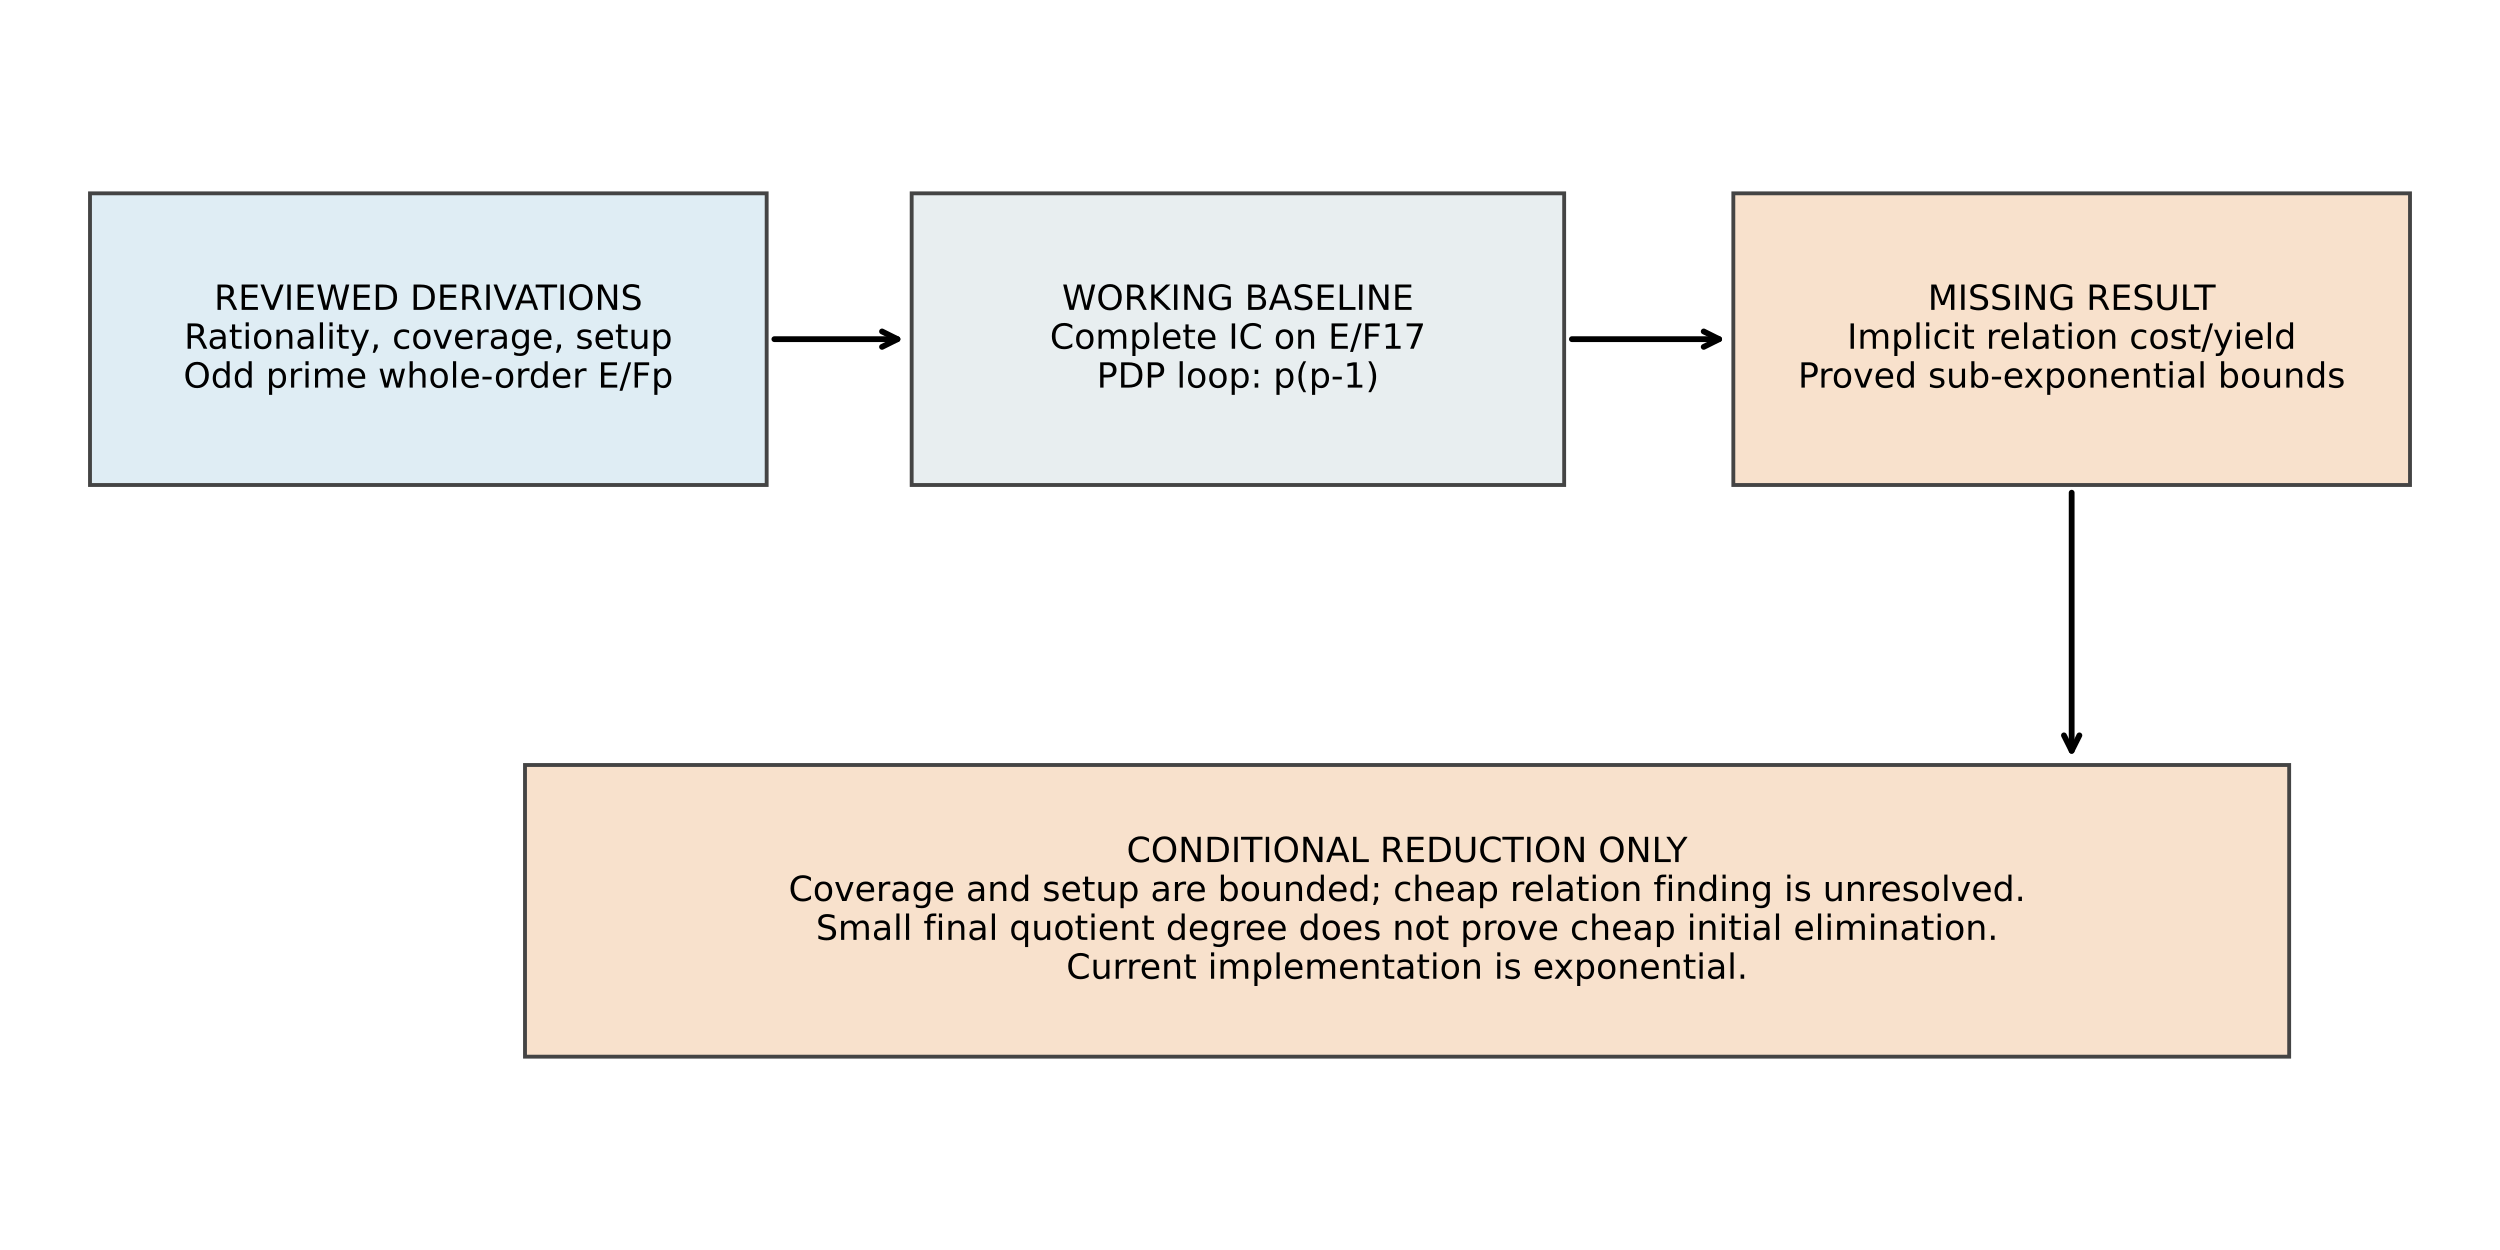
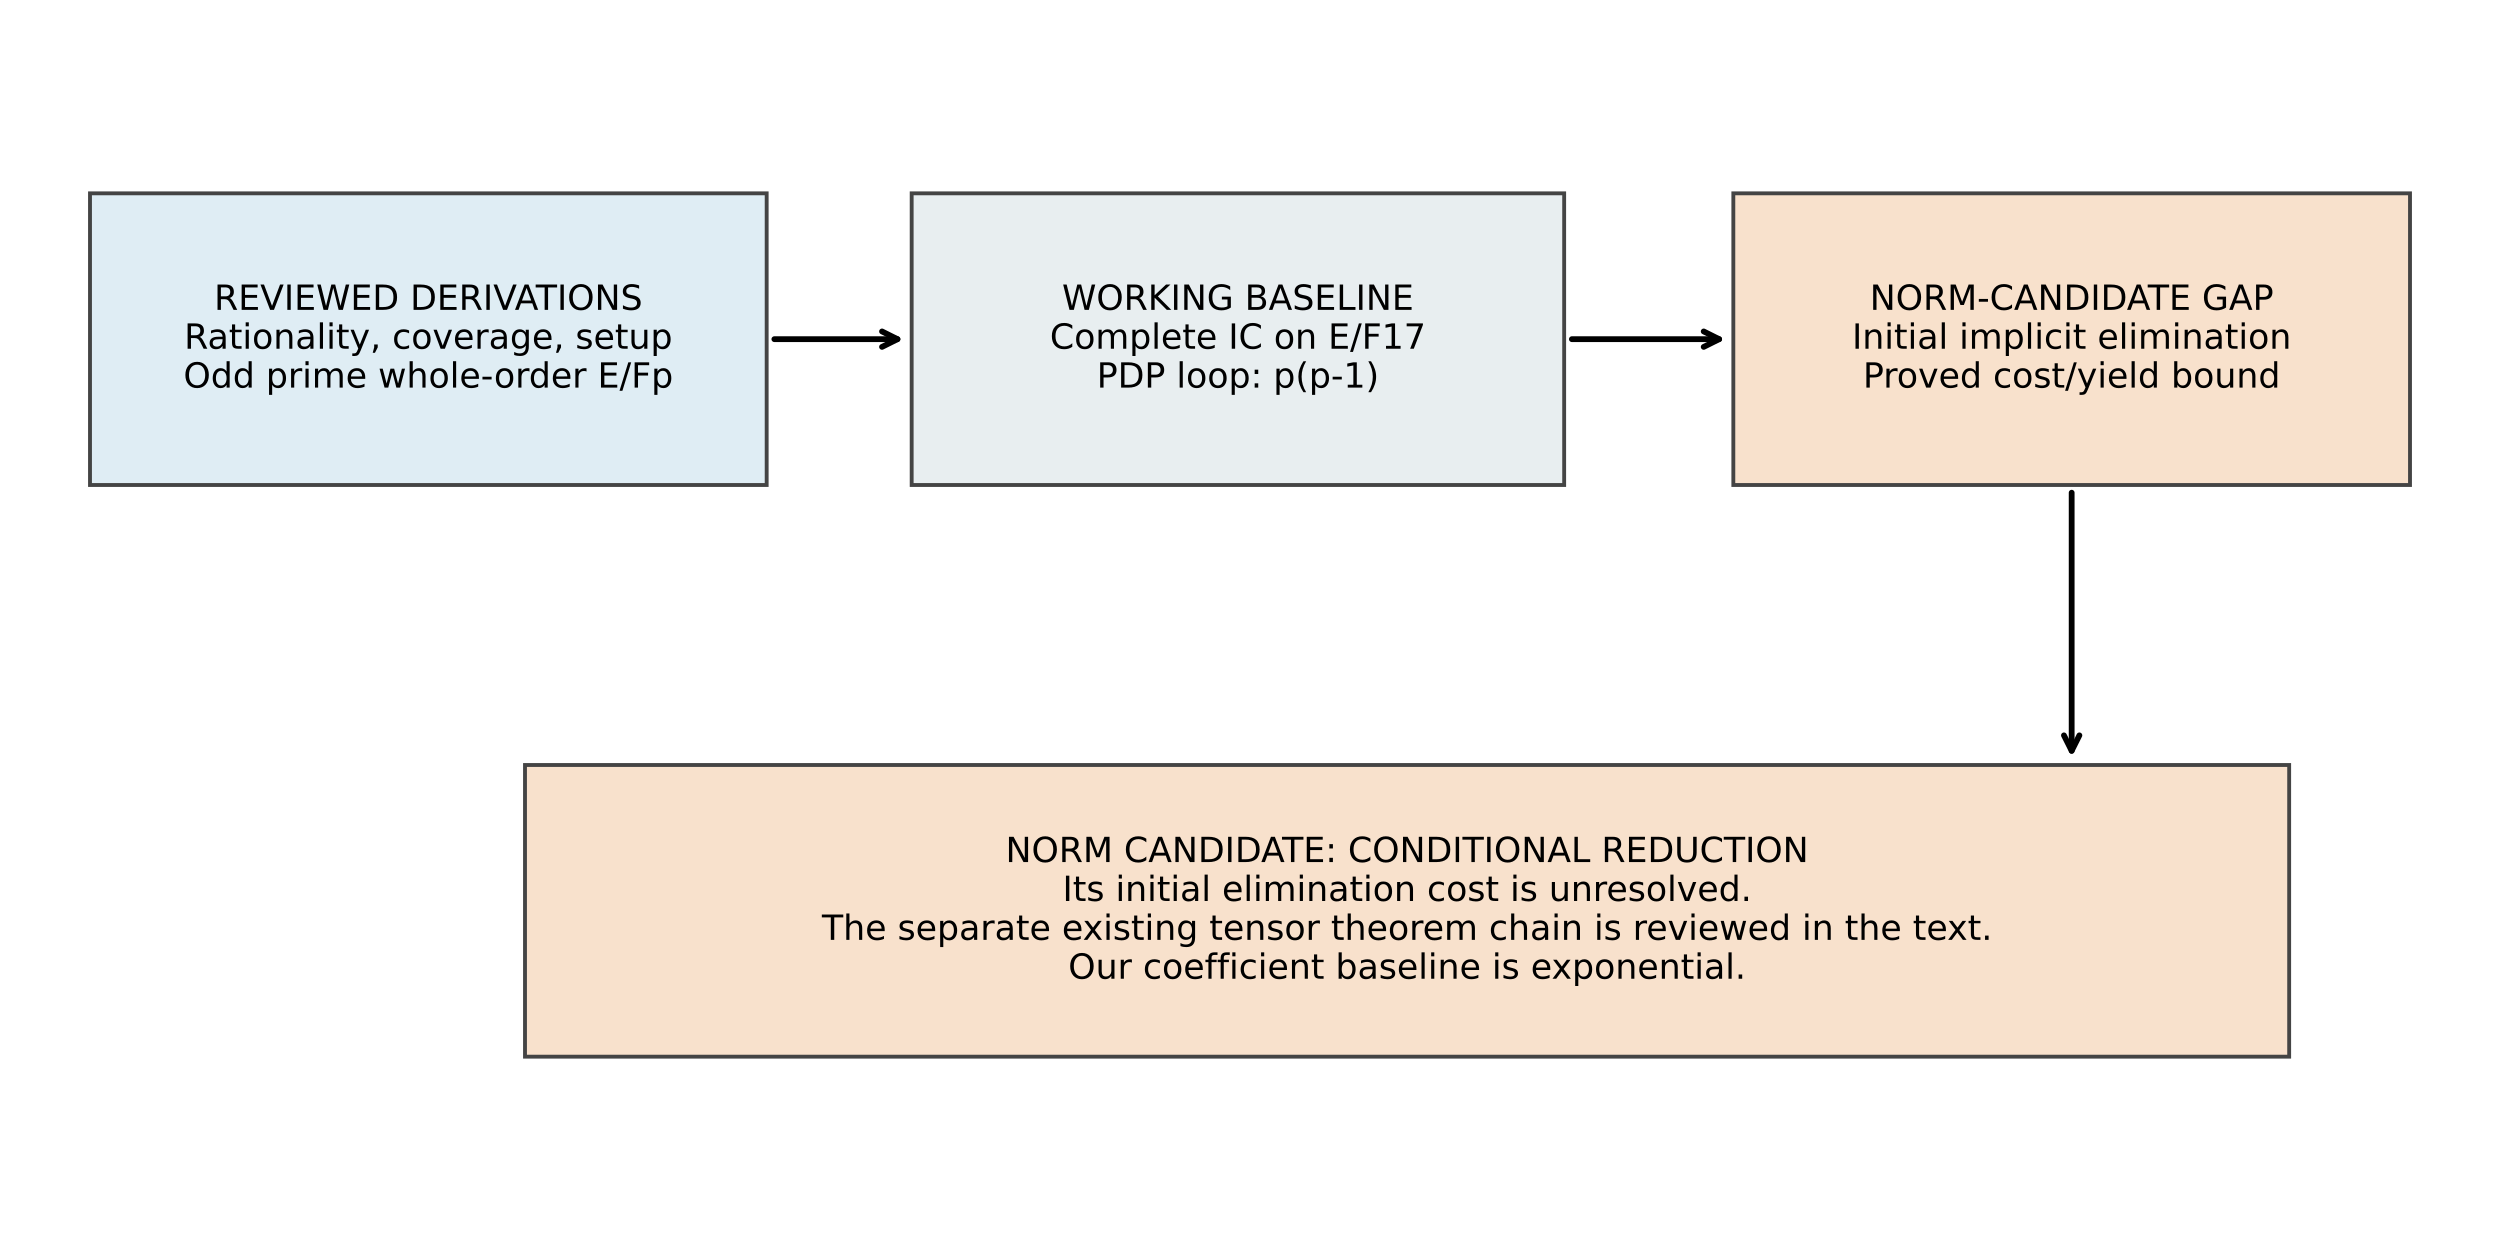
<svg xmlns="http://www.w3.org/2000/svg" width="648pt" height="324pt" viewBox="0 0 648 324" version="1.1">
  <defs>
    <style type="text/css">*{stroke-linejoin: round; stroke-linecap: butt}</style>
  </defs>
  <g id="figure_1">
    <g id="patch_1">
      <path d="M 0 324 L 648 324 L 648 0 L 0 0 z " style="fill: #ffffff" />
    </g>
    <g id="axes_1">
      <g id="patch_2">
        <path d="M 23.328 125.712 L 198.72 125.712 L 198.72 50.112 L 23.328 50.112 z " clip-path="url(#p24e02f3856)" style="fill: #dfedf4; stroke: #444444; stroke-linejoin: miter" />
      </g>
      <g id="patch_3">
        <path d="M 236.304 125.712 L 405.432 125.712 L 405.432 50.112 L 236.304 50.112 z " clip-path="url(#p24e02f3856)" style="fill: #e8eef0; stroke: #444444; stroke-linejoin: miter" />
      </g>
      <g id="patch_4">
        <path d="M 449.28 125.712 L 624.672 125.712 L 624.672 50.112 L 449.28 50.112 z " clip-path="url(#p24e02f3856)" style="fill: #f8e1cc; stroke: #444444; stroke-linejoin: miter" />
      </g>
      <g id="patch_5">
        <path d="M 136.08 273.888 L 593.352 273.888 L 593.352 198.288 L 136.08 198.288 z " clip-path="url(#p24e02f3856)" style="fill: #f8e1cc; stroke: #444444; stroke-linejoin: miter" />
      </g>
      <g id="text_1">
        <text style="font-size: 9px; font-family: 'DejaVu Sans', 'Bitstream Vera Sans', 'Computer Modern Sans Serif', 'Lucida Grande', 'Verdana', 'Geneva', 'Lucid', 'Arial', 'Helvetica', 'Avant Garde', sans-serif" transform="translate(55.49119 80.31741)">REVIEWED DERIVATIONS</text>
        <text style="font-size: 9px; font-family: 'DejaVu Sans', 'Bitstream Vera Sans', 'Computer Modern Sans Serif', 'Lucida Grande', 'Verdana', 'Geneva', 'Lucid', 'Arial', 'Helvetica', 'Avant Garde', sans-serif" transform="translate(47.73572 90.39544)">Rationality, coverage, setup</text>
        <text style="font-size: 9px; font-family: 'DejaVu Sans', 'Bitstream Vera Sans', 'Computer Modern Sans Serif', 'Lucida Grande', 'Verdana', 'Geneva', 'Lucid', 'Arial', 'Helvetica', 'Avant Garde', sans-serif" transform="translate(47.5515 100.4735)">Odd prime whole-order E/Fp</text>
      </g>
      <g id="text_2">
        <text style="font-size: 9px; font-family: 'DejaVu Sans', 'Bitstream Vera Sans', 'Computer Modern Sans Serif', 'Lucida Grande', 'Verdana', 'Geneva', 'Lucid', 'Arial', 'Helvetica', 'Avant Garde', sans-serif" transform="translate(275.2767 80.31741)">WORKING BASELINE</text>
        <text style="font-size: 9px; font-family: 'DejaVu Sans', 'Bitstream Vera Sans', 'Computer Modern Sans Serif', 'Lucida Grande', 'Verdana', 'Geneva', 'Lucid', 'Arial', 'Helvetica', 'Avant Garde', sans-serif" transform="translate(272.1407 90.39544)">Complete IC on E/F17</text>
        <text style="font-size: 9px; font-family: 'DejaVu Sans', 'Bitstream Vera Sans', 'Computer Modern Sans Serif', 'Lucida Grande', 'Verdana', 'Geneva', 'Lucid', 'Arial', 'Helvetica', 'Avant Garde', sans-serif" transform="translate(284.2746 100.4735)">PDP loop: p(p-1)</text>
      </g>
      <g id="text_3">
-         <text style="font-size: 9px; font-family: 'DejaVu Sans', 'Bitstream Vera Sans', 'Computer Modern Sans Serif', 'Lucida Grande', 'Verdana', 'Geneva', 'Lucid', 'Arial', 'Helvetica', 'Avant Garde', sans-serif" transform="translate(499.6837 80.31741)">MISSING RESULT</text>
-         <text style="font-size: 9px; font-family: 'DejaVu Sans', 'Bitstream Vera Sans', 'Computer Modern Sans Serif', 'Lucida Grande', 'Verdana', 'Geneva', 'Lucid', 'Arial', 'Helvetica', 'Avant Garde', sans-serif" transform="translate(478.7727 90.39544)">Implicit relation cost/yield</text>
-         <text style="font-size: 9px; font-family: 'DejaVu Sans', 'Bitstream Vera Sans', 'Computer Modern Sans Serif', 'Lucida Grande', 'Verdana', 'Geneva', 'Lucid', 'Arial', 'Helvetica', 'Avant Garde', sans-serif" transform="translate(466.0398 100.4735)">Proved sub-exponential bounds</text>
+         <text style="font-size: 9px; font-family: 'DejaVu Sans', 'Bitstream Vera Sans', 'Computer Modern Sans Serif', 'Lucida Grande', 'Verdana', 'Geneva', 'Lucid', 'Arial', 'Helvetica', 'Avant Garde', sans-serif" transform="translate(484.6382 80.31741)">NORM-CANDIDATE GAP</text>
+         <text style="font-size: 9px; font-family: 'DejaVu Sans', 'Bitstream Vera Sans', 'Computer Modern Sans Serif', 'Lucida Grande', 'Verdana', 'Geneva', 'Lucid', 'Arial', 'Helvetica', 'Avant Garde', sans-serif" transform="translate(480.0531 90.39544)">Initial implicit elimination</text>
+         <text style="font-size: 9px; font-family: 'DejaVu Sans', 'Bitstream Vera Sans', 'Computer Modern Sans Serif', 'Lucida Grande', 'Verdana', 'Geneva', 'Lucid', 'Arial', 'Helvetica', 'Avant Garde', sans-serif" transform="translate(482.8776 100.4735)">Proved cost/yield bound</text>
      </g>
      <g id="text_4">
-         <text style="font-size: 9px; font-family: 'DejaVu Sans', 'Bitstream Vera Sans', 'Computer Modern Sans Serif', 'Lucida Grande', 'Verdana', 'Geneva', 'Lucid', 'Arial', 'Helvetica', 'Avant Garde', sans-serif" transform="translate(292.0171 223.4544)">CONDITIONAL REDUCTION ONLY</text>
-         <text style="font-size: 9px; font-family: 'DejaVu Sans', 'Bitstream Vera Sans', 'Computer Modern Sans Serif', 'Lucida Grande', 'Verdana', 'Geneva', 'Lucid', 'Arial', 'Helvetica', 'Avant Garde', sans-serif" transform="translate(204.4042 233.5324)">Coverage and setup are bounded; cheap relation finding is unresolved.</text>
-         <text style="font-size: 9px; font-family: 'DejaVu Sans', 'Bitstream Vera Sans', 'Computer Modern Sans Serif', 'Lucida Grande', 'Verdana', 'Geneva', 'Lucid', 'Arial', 'Helvetica', 'Avant Garde', sans-serif" transform="translate(211.4924 243.6105)">Small final quotient degree does not prove cheap initial elimination.</text>
-         <text style="font-size: 9px; font-family: 'DejaVu Sans', 'Bitstream Vera Sans', 'Computer Modern Sans Serif', 'Lucida Grande', 'Verdana', 'Geneva', 'Lucid', 'Arial', 'Helvetica', 'Avant Garde', sans-serif" transform="translate(276.3887 253.6885)">Current implementation is exponential.</text>
+         <text style="font-size: 9px; font-family: 'DejaVu Sans', 'Bitstream Vera Sans', 'Computer Modern Sans Serif', 'Lucida Grande', 'Verdana', 'Geneva', 'Lucid', 'Arial', 'Helvetica', 'Avant Garde', sans-serif" transform="translate(260.6338 223.4544)">NORM CANDIDATE: CONDITIONAL REDUCTION</text>
+         <text style="font-size: 9px; font-family: 'DejaVu Sans', 'Bitstream Vera Sans', 'Computer Modern Sans Serif', 'Lucida Grande', 'Verdana', 'Geneva', 'Lucid', 'Arial', 'Helvetica', 'Avant Garde', sans-serif" transform="translate(275.4044 233.5324)">Its initial elimination cost is unresolved.</text>
+         <text style="font-size: 9px; font-family: 'DejaVu Sans', 'Bitstream Vera Sans', 'Computer Modern Sans Serif', 'Lucida Grande', 'Verdana', 'Geneva', 'Lucid', 'Arial', 'Helvetica', 'Avant Garde', sans-serif" transform="translate(213.0491 243.6105)">The separate existing tensor theorem chain is reviewed in the text.</text>
+         <text style="font-size: 9px; font-family: 'DejaVu Sans', 'Bitstream Vera Sans', 'Computer Modern Sans Serif', 'Lucida Grande', 'Verdana', 'Geneva', 'Lucid', 'Arial', 'Helvetica', 'Avant Garde', sans-serif" transform="translate(276.895 253.6885)">Our coefficient baseline is exponential.</text>
      </g>
      <g id="patch_6">
        <path d="M 200.716 87.912 Q 217.509 87.912 232.624 87.912 " style="fill: none; stroke: #000000; stroke-width: 1.5; stroke-linecap: round" />
        <path d="M 228.624 85.912 L 232.624 87.912 L 228.624 89.912 " style="fill: none; stroke: #000000; stroke-width: 1.5; stroke-linecap: round" />
      </g>
      <g id="patch_7">
        <path d="M 407.431 87.912 Q 427.356 87.912 445.603 87.912 " style="fill: none; stroke: #000000; stroke-width: 1.5; stroke-linecap: round" />
        <path d="M 441.603 85.912 L 445.603 87.912 L 441.603 89.912 " style="fill: none; stroke: #000000; stroke-width: 1.5; stroke-linecap: round" />
      </g>
      <g id="patch_8">
        <path d="M 536.976 127.71 Q 536.976 161.997 536.976 194.608 " style="fill: none; stroke: #000000; stroke-width: 1.5; stroke-linecap: round" />
        <path d="M 538.976 190.608 L 536.976 194.608 L 534.976 190.608 " style="fill: none; stroke: #000000; stroke-width: 1.5; stroke-linecap: round" />
      </g>
    </g>
  </g>
  <defs>
    <clipPath id="p24e02f3856">
      <rect x="10.8" y="10.8" width="626.4" height="302.4" />
    </clipPath>
  </defs>
</svg>
